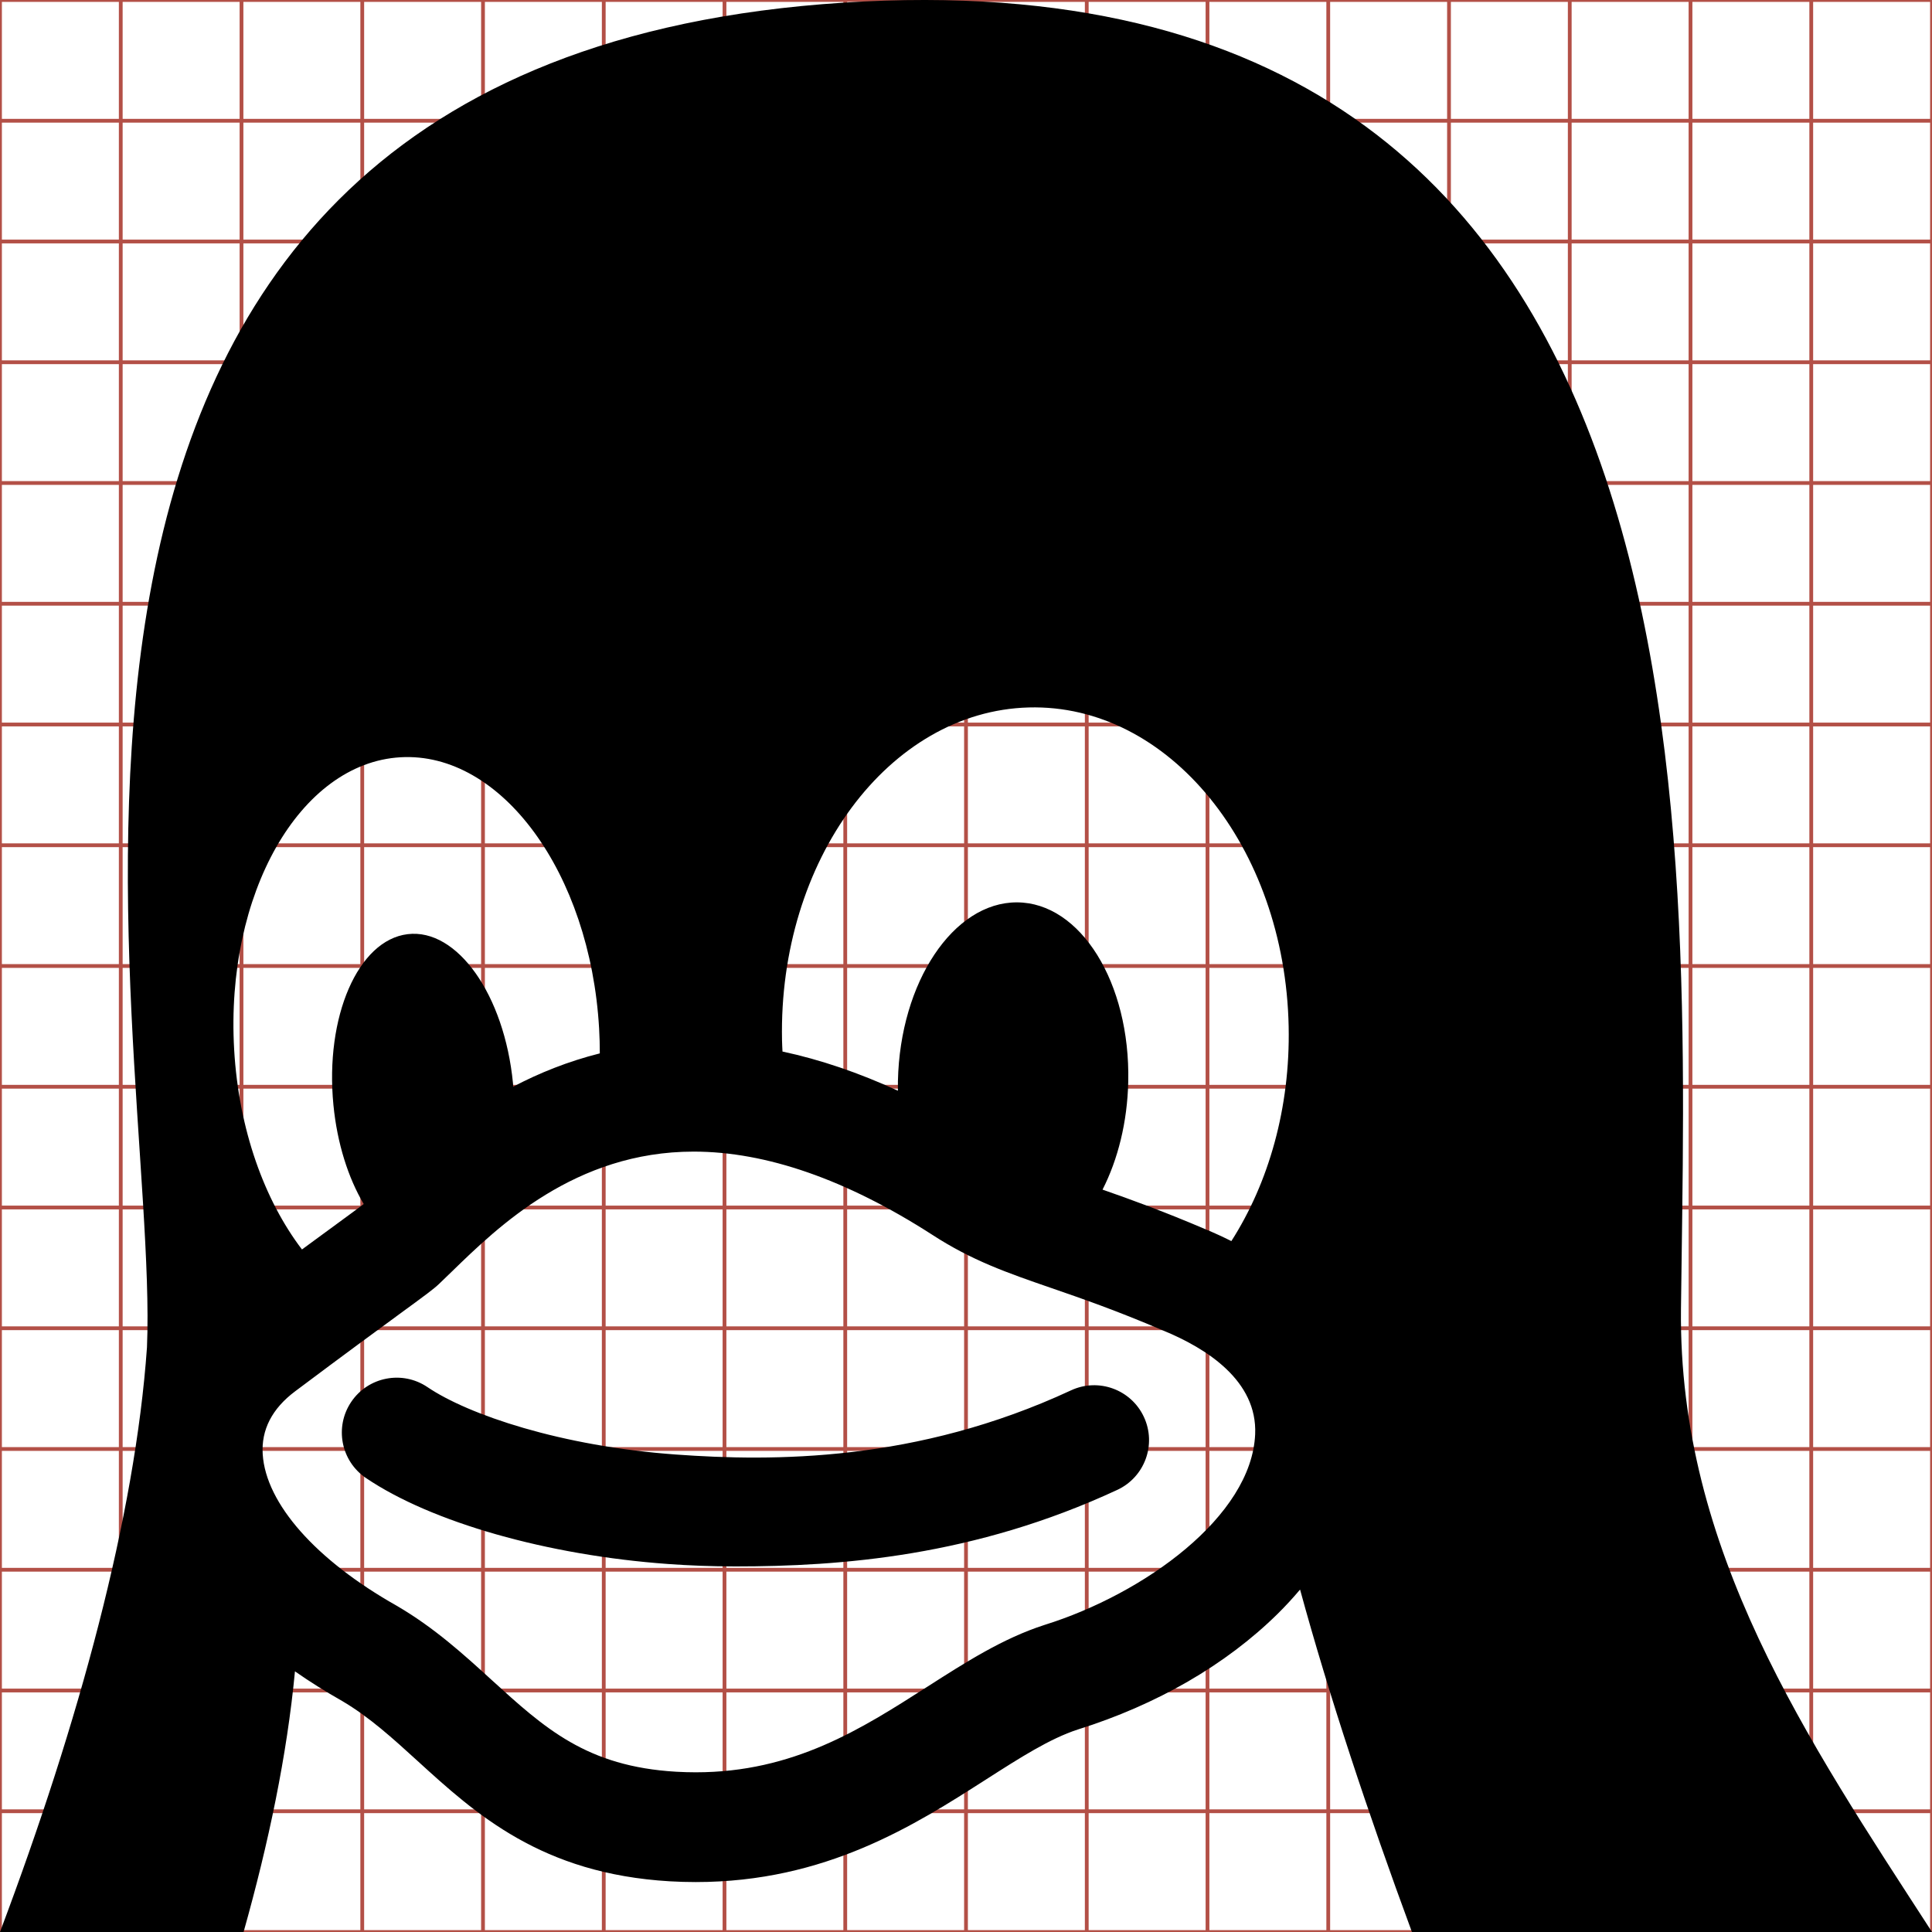
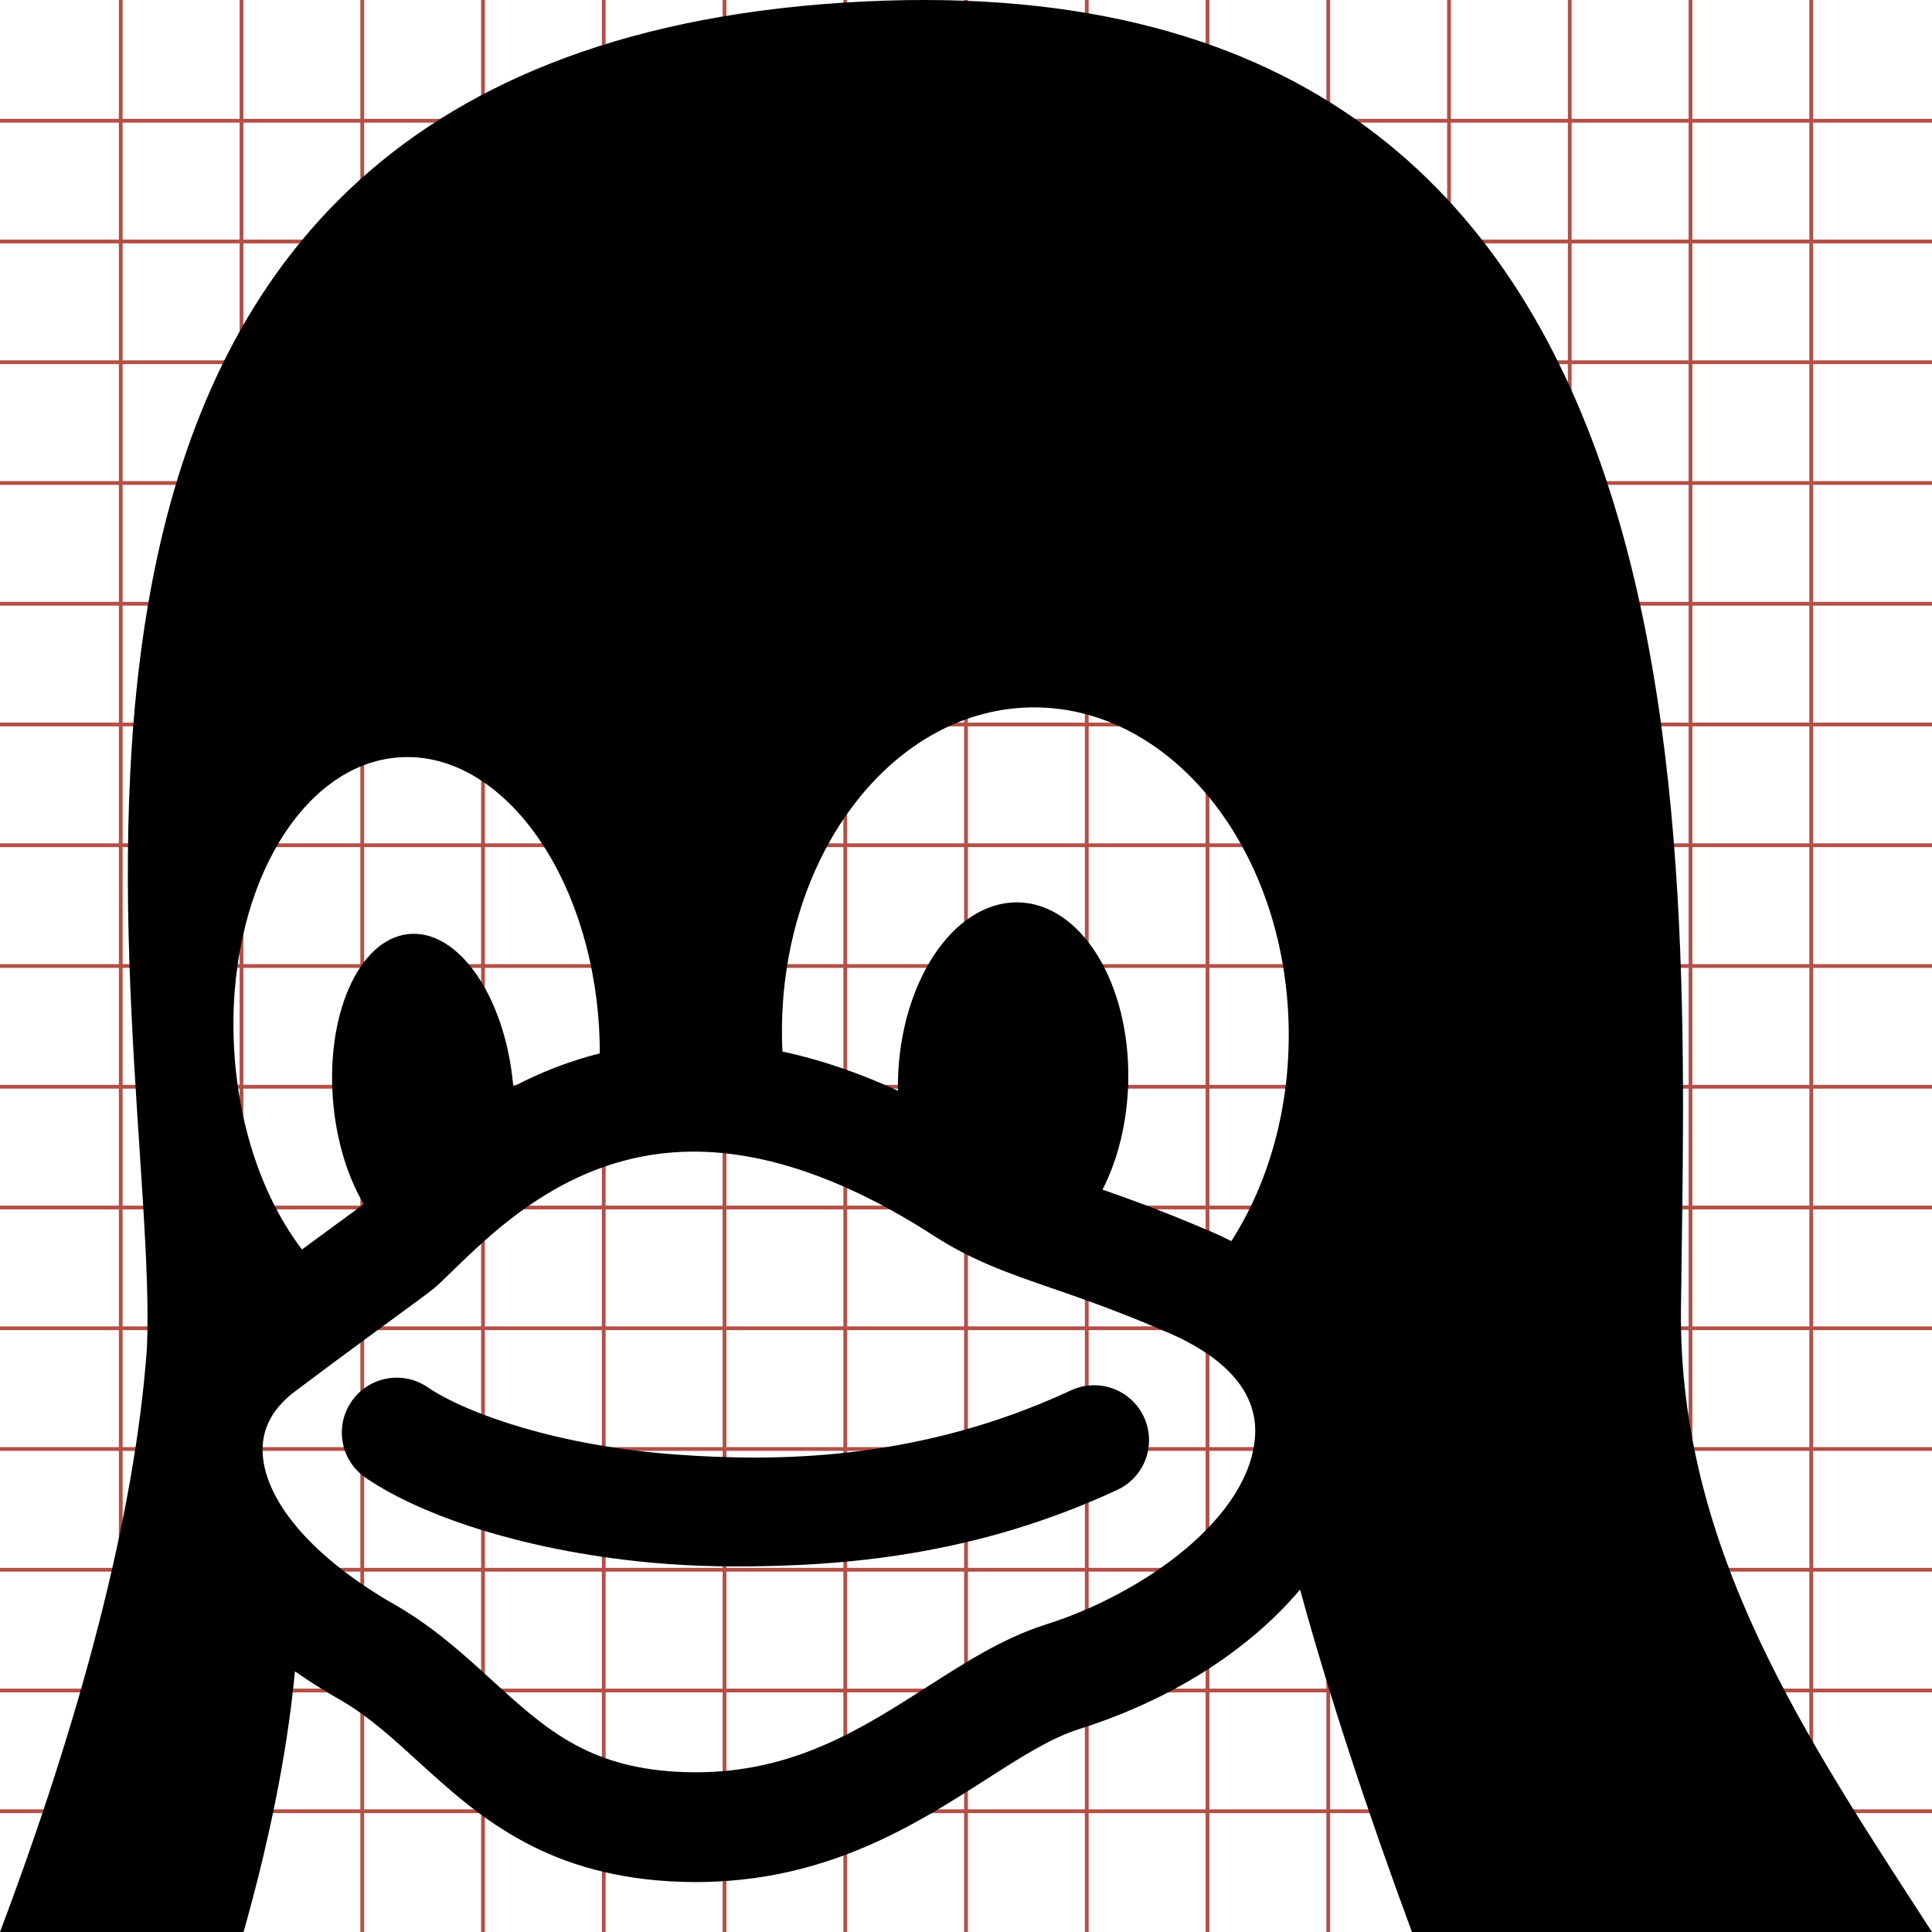
<svg xmlns="http://www.w3.org/2000/svg" width="512" height="512" viewBox="0 0 512 512" fill="#000000">
  <g class="svgGrid" id="svgGrid">
    <line stroke-width="1" stroke="#B35047" x1="32" x2="32" y1="0" y2="512" />
    <line stroke-width="1" stroke="#B35047" x1="64" x2="64" y1="0" y2="512" />
    <line stroke-width="1" stroke="#B35047" x1="96" x2="96" y1="0" y2="512" />
    <line stroke-width="1" stroke="#B35047" x1="128" x2="128" y1="0" y2="512" />
    <line stroke-width="1" stroke="#B35047" x1="160" x2="160" y1="0" y2="512" />
    <line stroke-width="1" stroke="#B35047" x1="192" x2="192" y1="0" y2="512" />
    <line stroke-width="1" stroke="#B35047" x1="224" x2="224" y1="0" y2="512" />
    <line stroke-width="1" stroke="#B35047" x1="256" x2="256" y1="0" y2="512" />
    <line stroke-width="1" stroke="#B35047" x1="288" x2="288" y1="0" y2="512" />
    <line stroke-width="1" stroke="#B35047" x1="320" x2="320" y1="0" y2="512" />
    <line stroke-width="1" stroke="#B35047" x1="352" x2="352" y1="0" y2="512" />
    <line stroke-width="1" stroke="#B35047" x1="384" x2="384" y1="0" y2="512" />
    <line stroke-width="1" stroke="#B35047" x1="416" x2="416" y1="0" y2="512" />
    <line stroke-width="1" stroke="#B35047" x1="448" x2="448" y1="0" y2="512" />
    <line stroke-width="1" stroke="#B35047" x1="480" x2="480" y1="0" y2="512" />
    <line stroke-width="1" stroke="#B35047" x1="0" x2="512" y1="32" y2="32" />
    <line stroke-width="1" stroke="#B35047" x1="0" x2="512" y1="64" y2="64" />
    <line stroke-width="1" stroke="#B35047" x1="0" x2="512" y1="96" y2="96" />
    <line stroke-width="1" stroke="#B35047" x1="0" x2="512" y1="128" y2="128" />
    <line stroke-width="1" stroke="#B35047" x1="0" x2="512" y1="160" y2="160" />
    <line stroke-width="1" stroke="#B35047" x1="0" x2="512" y1="192" y2="192" />
    <line stroke-width="1" stroke="#B35047" x1="0" x2="512" y1="224" y2="224" />
    <line stroke-width="1" stroke="#B35047" x1="0" x2="512" y1="256" y2="256" />
    <line stroke-width="1" stroke="#B35047" x1="0" x2="512" y1="288" y2="288" />
    <line stroke-width="1" stroke="#B35047" x1="0" x2="512" y1="320" y2="320" />
    <line stroke-width="1" stroke="#B35047" x1="0" x2="512" y1="352" y2="352" />
    <line stroke-width="1" stroke="#B35047" x1="0" x2="512" y1="384" y2="384" />
    <line stroke-width="1" stroke="#B35047" x1="0" x2="512" y1="416" y2="416" />
    <line stroke-width="1" stroke="#B35047" x1="0" x2="512" y1="448" y2="448" />
-     <line stroke-width="1" stroke="#B35047" x1="0" x2="512" y1="480" y2="480" />
-     <rect x="0" y="0" width="512" height="512" fill="none" stroke-width="1" stroke="#B35047" />
-   </g>
+     <line stroke-width="1" stroke="#B35047" x1="0" x2="512" y1="480" y2="480" />Bundle</g>
  <path d="M 283.828,368.458c-40.972,19.059-79.079,18.858-104.67,17.01c-30.526-2.205-55.079-10.562-65.871-17.866 c-6.65-4.503-15.692-2.761-20.195,3.891c-4.502,6.651-2.76,15.693, 3.891,20.195c 17.349,11.743, 48.034,20.477, 80.081,22.79 c 5.433,0.392, 11.399,0.639, 17.823,0.639c 27.891,0.00, 63.313-2.658, 101.21-20.285c 7.282-3.389, 10.439-12.037, 7.052-19.32 C 299.761,368.229, 291.111,365.076, 283.828,368.458zM 445.474,346.908c 1.393-126.344, 14.381-365.103-227.485-345.806C-20.811,20.323, 42.507,272.586, 38.948,357.077 C 35.794,401.77, 20.959,456.401,0.00,512.00l 64.55,0.00 c 6.633-23.561, 11.512-46.86, 13.616-69.075c 3.891,2.714, 8.054,5.337, 12.497,7.85 c 7.229,4.259, 13.442,9.922, 20.02,15.917c 15.372,14.009, 32.795,29.887, 66.856,31.876c 2.286,0.131, 4.587,0.197, 6.838,0.197 c 34.448,0.00, 58.007-15.077, 76.939-27.191c 9.07-5.806, 16.909-10.82, 24.282-13.226c 20.955-6.56, 39.266-17.148, 52.952-30.626 c 2.138-2.104, 4.121-4.269, 5.981-6.474c 7.623,27.939, 18.059,59.379, 29.644,90.752L 512.00,512.00 C 478.913,460.888, 444.782,410.813, 445.474,346.908z M 62.055,278.176c0.00-0.008,0.00-0.015-0.001-0.023 c-2.373-41.231, 17.355-75.916, 44.063-77.468c 26.706-1.553, 50.28,30.614, 52.652,71.846c0.00,0.007, 0.002,0.015, 0.002,0.022 c 0.128,2.223, 0.184,4.423, 0.185,6.603c-8.462,2.128-16.096,5.218-22.936,8.815c-0.026-0.306-0.046-0.608-0.076-0.915 c0.00-0.004,0.00-0.009,0.00-0.013c-2.285-23.405-14.786-41.08-27.926-39.479c-13.14,1.602-21.94,21.875-19.656,45.279 c0.00,0.005, 0.002,0.009, 0.002,0.013c 0.996,10.204, 3.934,19.318, 8.021,26.222c-1.017,0.802-3.892,2.906-7.203,5.328 c-2.485,1.817-5.51,4.029-9.157,6.715C 70.084,318.074, 63.272,299.331, 62.055,278.176z M 332.63,380.089 c-0.95,21.793-29.454,42.296-55.791,50.522l-0.148,0.048c-10.95,3.551-20.714,9.80-31.052,16.415 c-17.366,11.112-35.323,22.604-61.261,22.604c-1.702,0.00-3.447-0.052-5.163-0.148c-23.758-1.389-34.871-11.516-48.94-24.338 c-7.421-6.763-15.095-13.757-24.988-19.562l-0.212-0.122c-21.353-12.052-34.606-27.041-35.454-40.097 c-0.421-6.49, 2.469-12.109, 8.591-16.70c 13.318-9.986, 22.239-16.511, 28.142-20.829c 6.555-4.794, 8.534-6.24, 10.00-7.632 c 1.048-0.993, 2.182-2.094, 3.402-3.281c 12.223-11.887, 32.68-31.781, 64.075-31.781c 19.202,0.00, 40.449,7.40, 63.085,21.951 c 10.662,6.939, 19.941,10.143, 31.69,14.20c 8.078,2.789, 17.234,5.951, 29.496,11.202l 0.198,0.082 C 319.74,357.325, 333.248,365.905, 332.63,380.089z M 326.323,328.903c-2.20-1.107-4.487-2.16-6.872-3.143 c-11.053-4.728-19.916-7.937-27.267-10.499c 4.058-7.947, 6.58-17.86, 6.812-28.621c0.00-0.005,0.00-0.011,0.00-0.015 c 0.563-26.187-12.644-47.448-29.498-47.488c-16.855-0.039-30.975,21.157-31.538,47.343c0.00,0.005,0.00,0.009,0.00,0.014 c-0.019,0.857-0.021,1.708-0.01,2.555c-10.381-4.776-20.59-8.245-30.583-10.38c-0.046-0.984-0.102-1.966-0.122-2.96 c0.00-0.008,0.00-0.018,0.00-0.025c-0.969-47.706, 28.301-87.195, 65.377-88.201c 37.075-1.007, 67.914,36.85, 68.886,84.555 c0.00,0.009,0.00,0.019,0.00,0.026C 341.945,293.637, 336.178,313.497, 326.323,328.903z" />
</svg>
